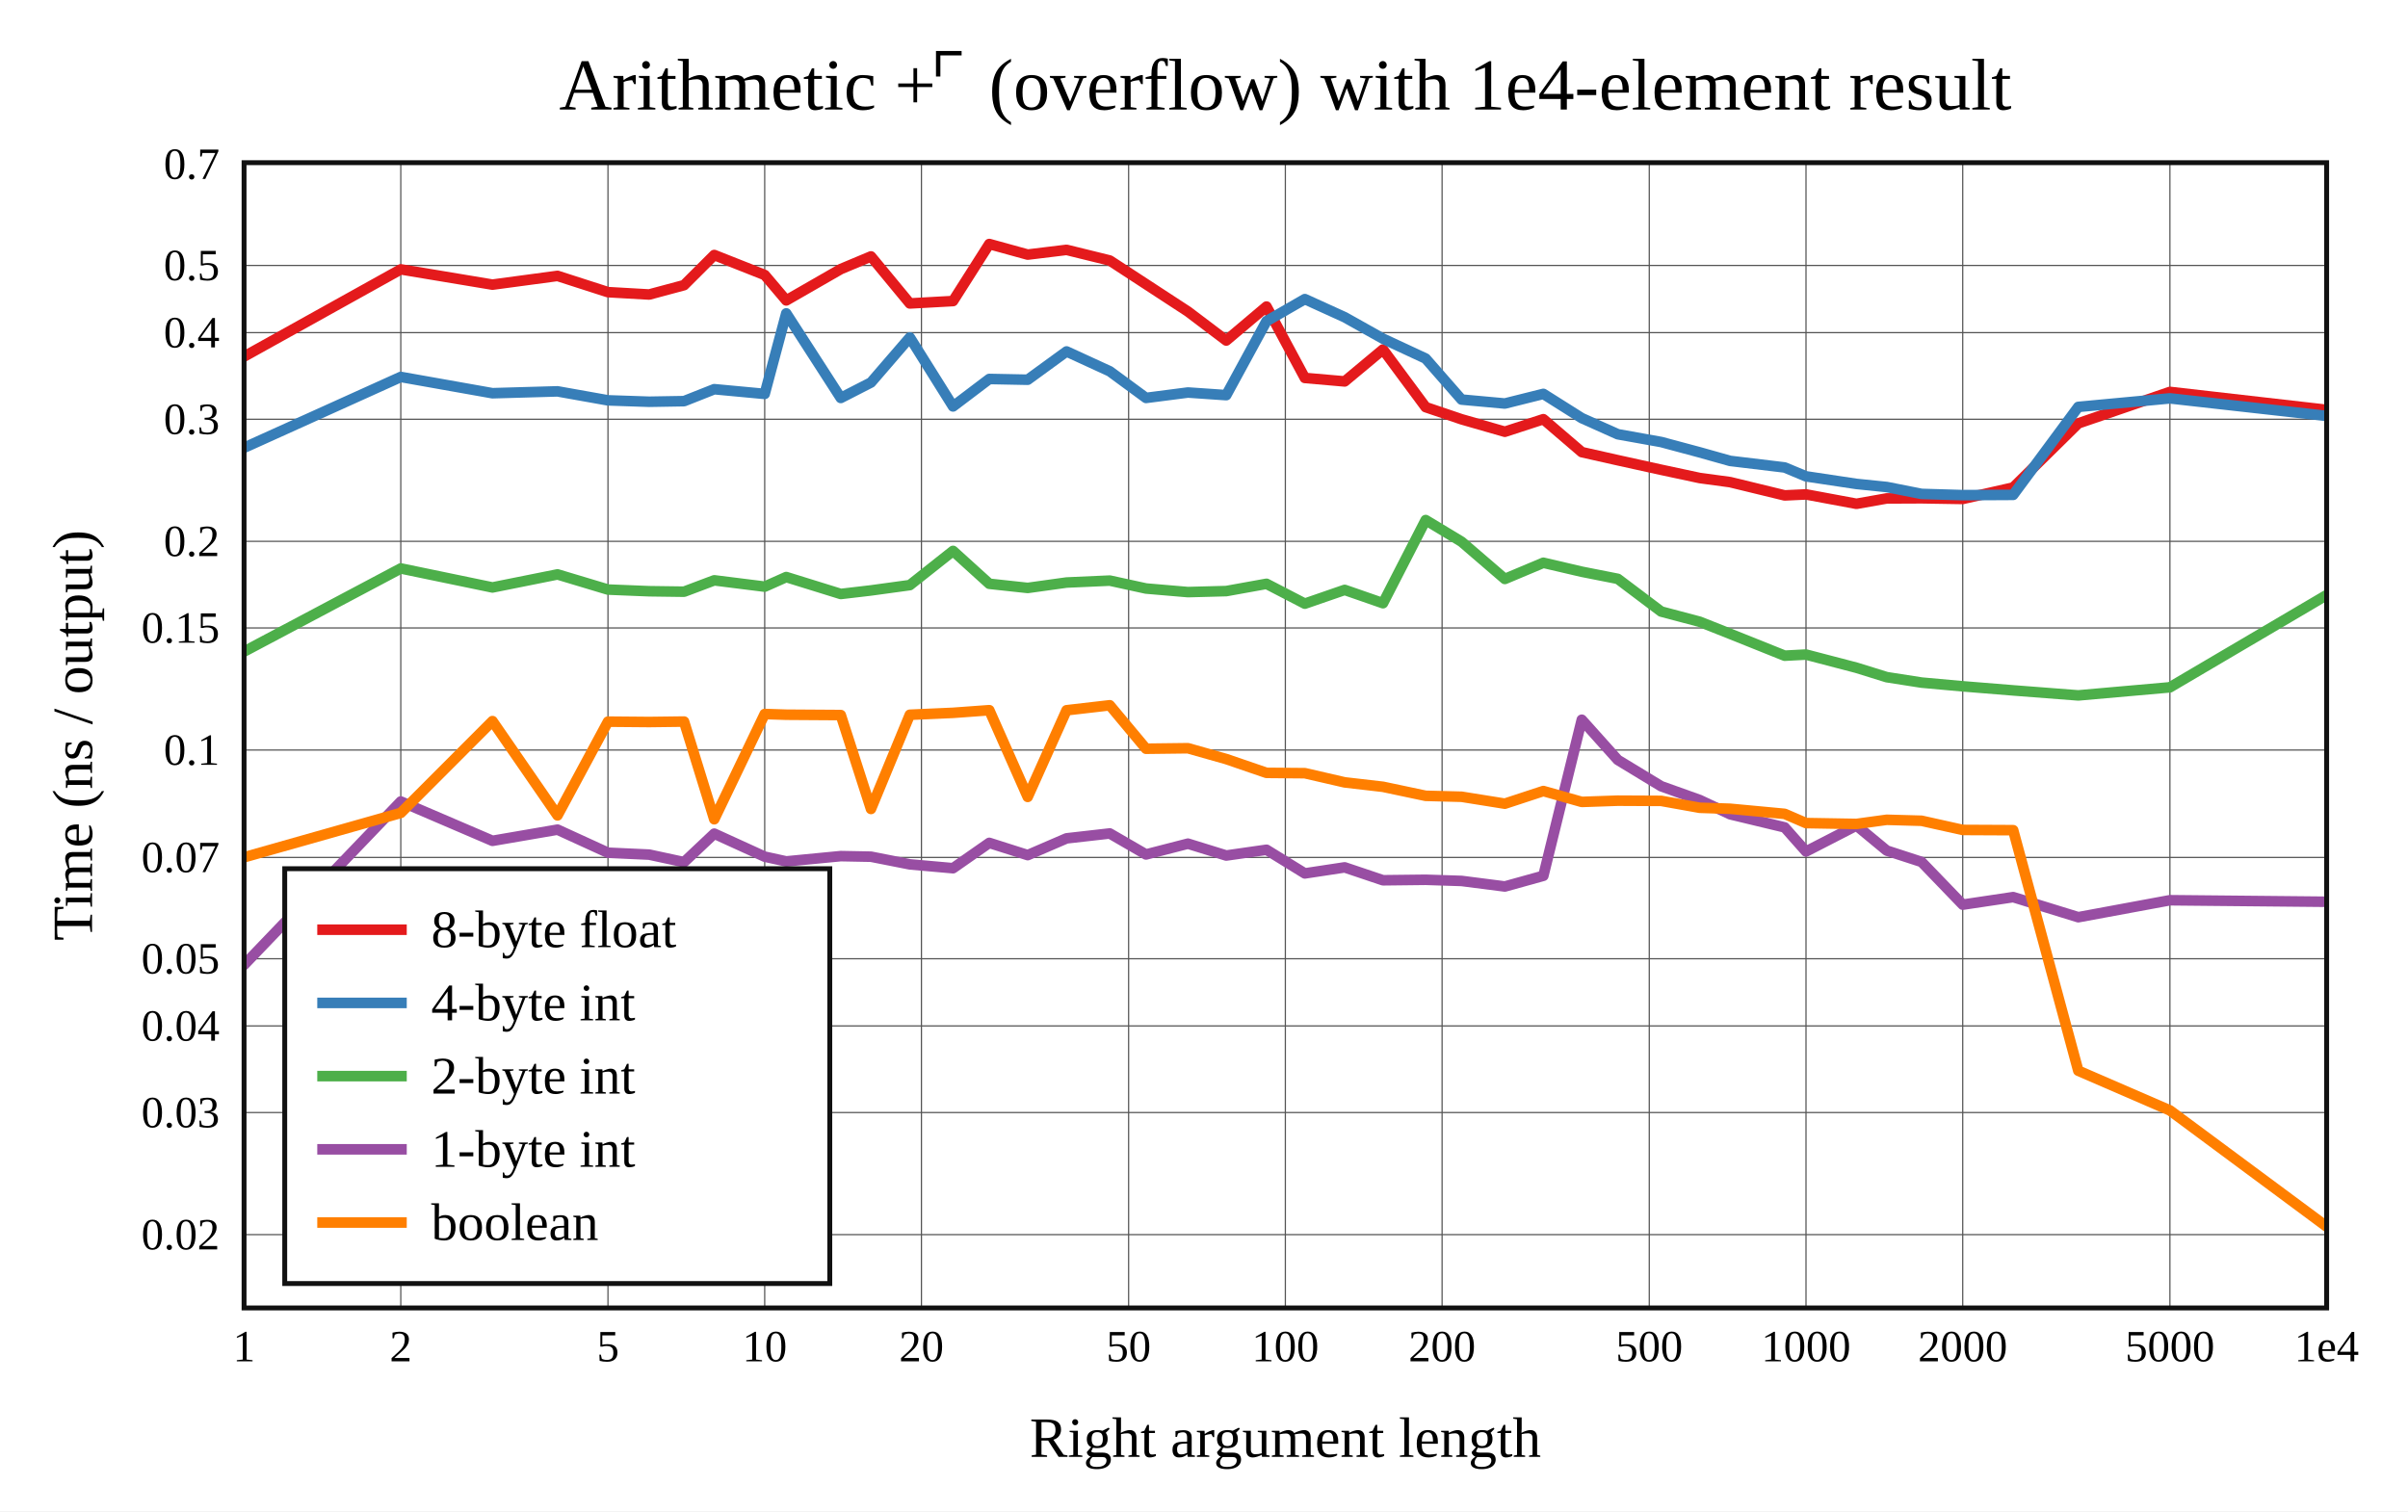
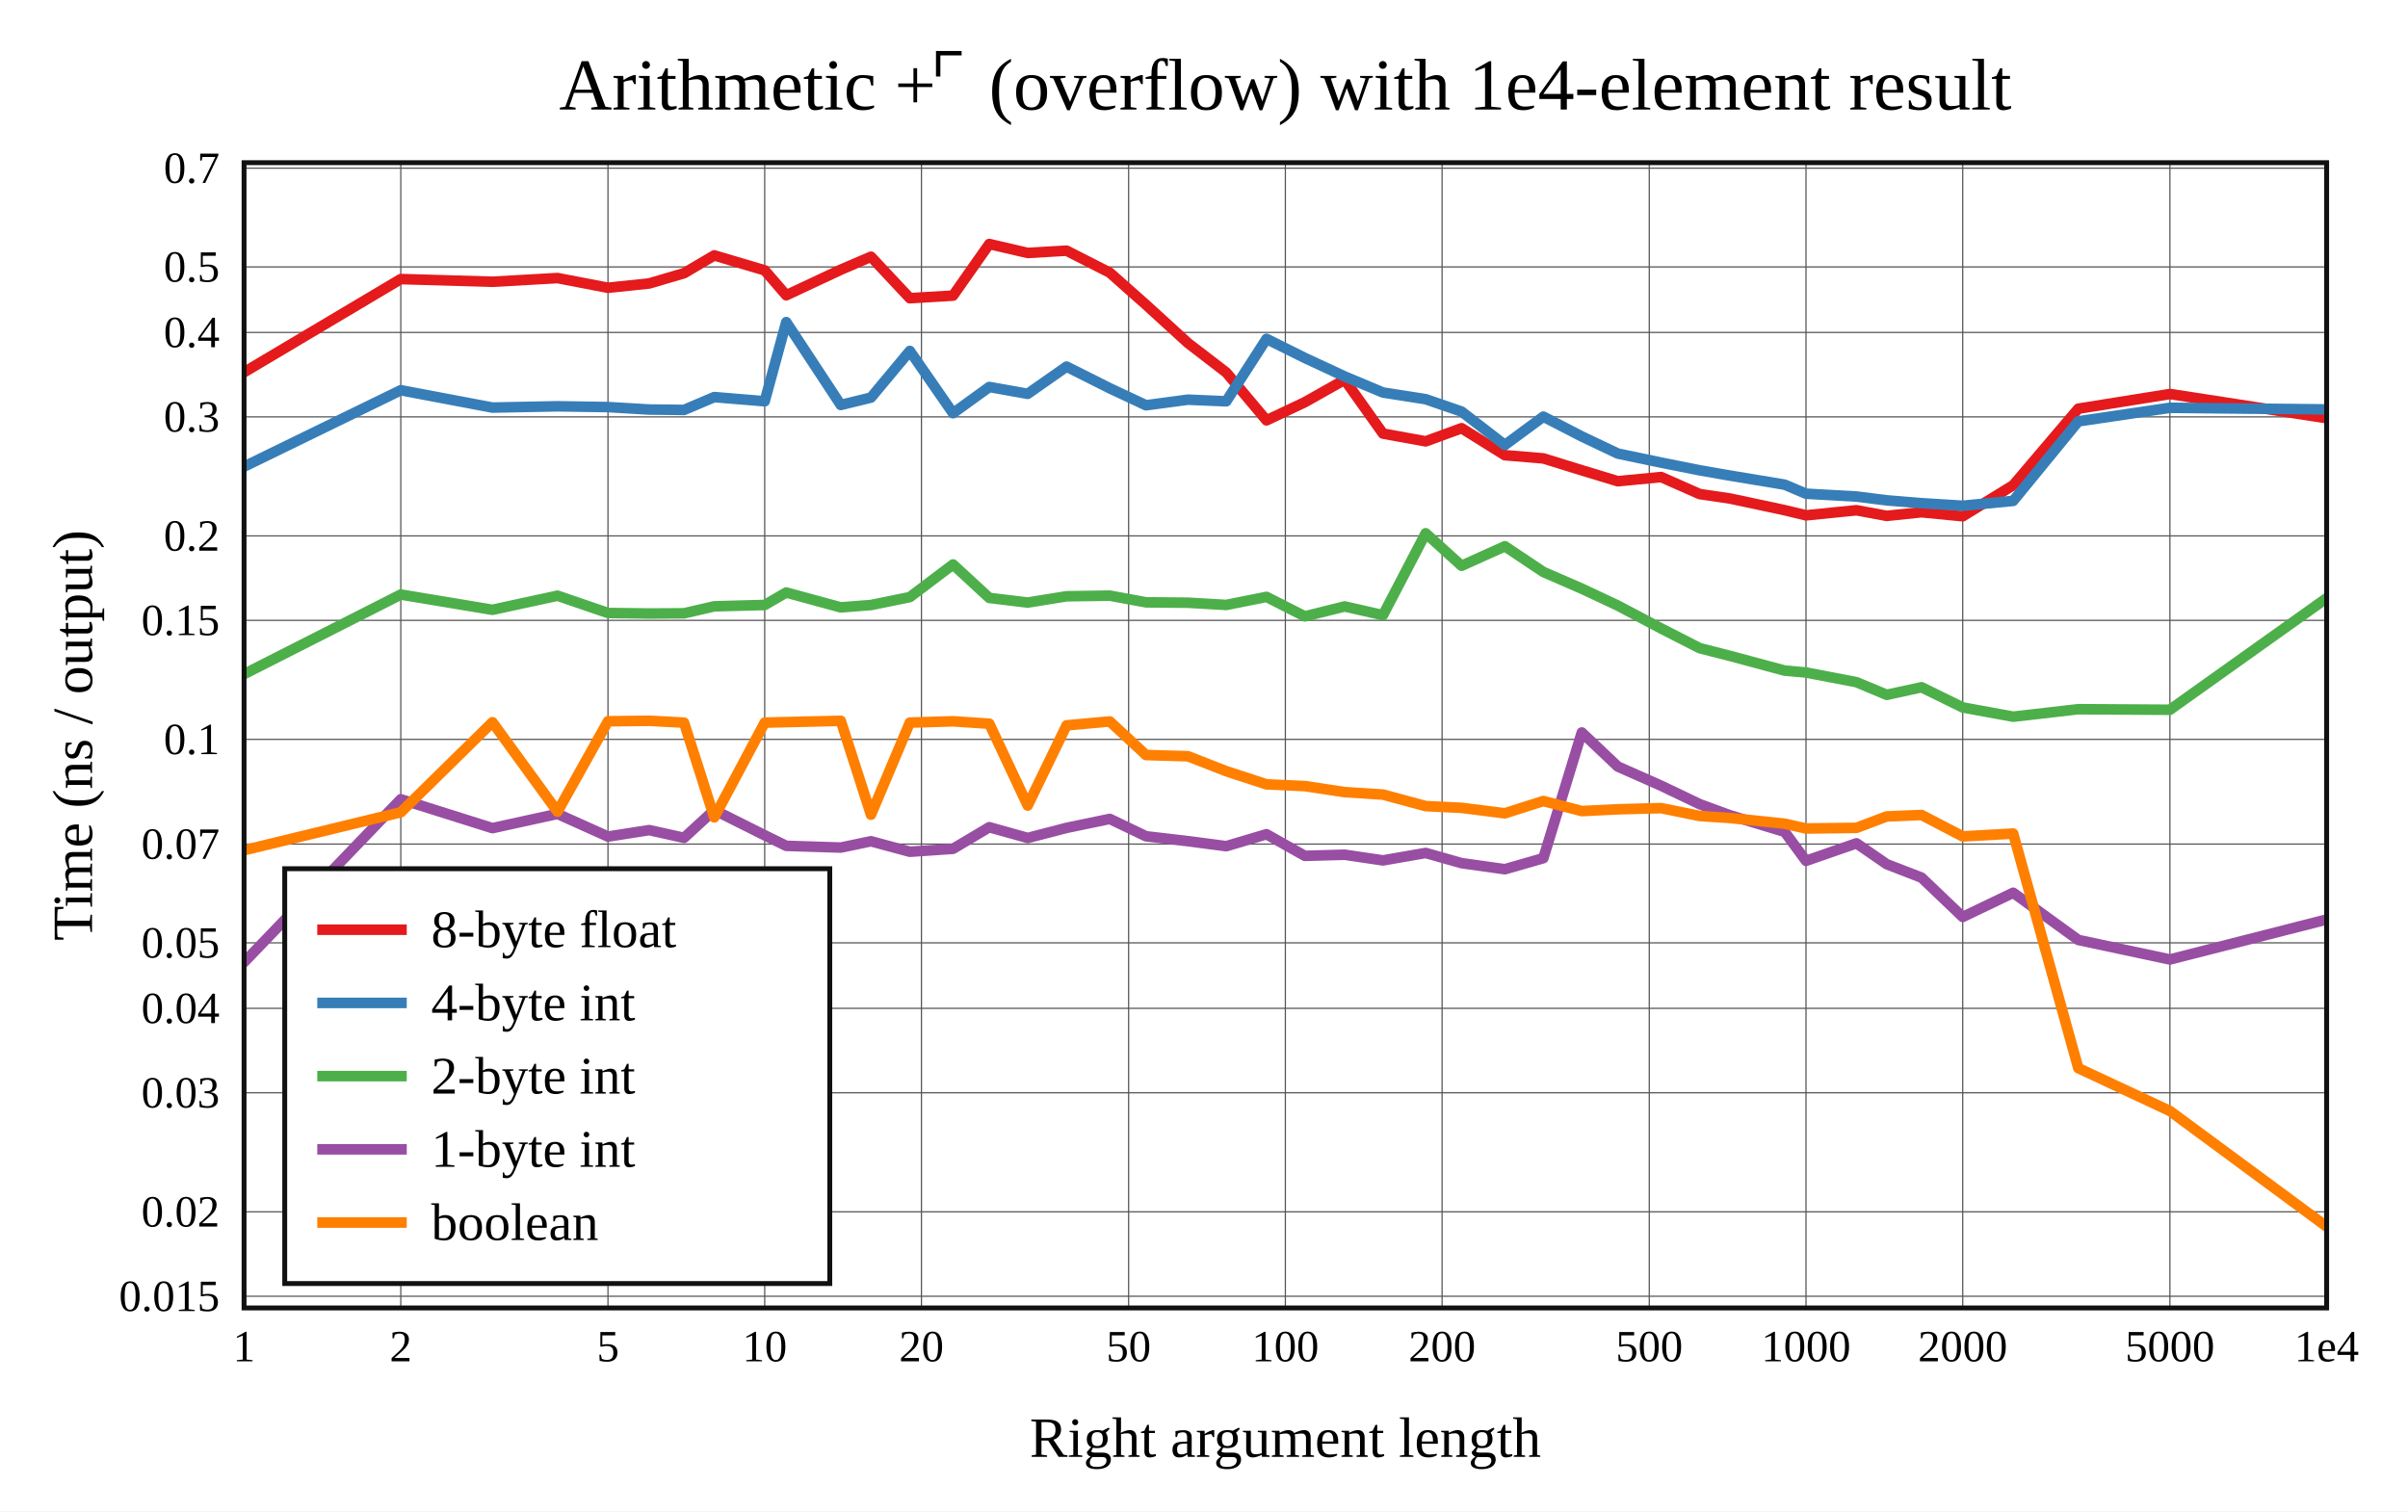
<svg xmlns="http://www.w3.org/2000/svg" viewBox="-60 -40 592 371.6" height="557.4" width="888">
  <g stroke-width="2.6" font-size="14px" text-anchor="middle">
    <defs>
      <clipPath id="clip">
        <rect x="0" y="0" width="512" height="281.6" />
      </clipPath>
    </defs>
    <rect fill="white" x="-60" y="-40" width="592" height="371.6" />
    <text dy="0.33em" font-size="18px" x="256" y="-19">Arithmetic +⌜ (overflow) with 1e4-element result</text>
    <text dy="0.33em" x="256" y="313.6">Right argument length</text>
    <text dy="0.33em" transform="rotate(-90)" x="-140.8" y="-42">Time (ns / output)</text>
    <g stroke-width="0.3" stroke="#555">
      <path d="M38.532 0v281.6" />
      <path d="M89.468 0v281.6" />
      <path d="M128 0v281.6" />
      <path d="M166.532 0v281.6" />
      <path d="M217.468 0v281.6" />
      <path d="M256 0v281.6" />
      <path d="M294.532 0v281.6" />
      <path d="M345.468 0v281.6" />
      <path d="M384 0v281.6" />
      <path d="M422.532 0v281.6" />
      <path d="M473.468 0v281.6" />
-       <path d="M0 263.573h512" />
-       <path d="M0 233.556h512" />
-       <path d="M0 212.257h512" />
-       <path d="M0 195.737h512" />
-       <path d="M0 170.827h512" />
-       <path d="M0 144.421h512" />
-       <path d="M0 114.404h512" />
-       <path d="M0 93.105h512" />
-       <path d="M0 63.088h512" />
-       <path d="M0 41.789h512" />
-       <path d="M0 25.269h512" />
+       <path d="M0 278.728h512" />
+       <path d="M0 257.964h512" />
+       <path d="M0 228.698h512" />
+       <path d="M0 207.934h512" />
+       <path d="M0 191.828h512" />
+       <path d="M0 167.543h512" />
+       <path d="M0 141.799h512" />
+       <path d="M0 112.533h512" />
+       <path d="M0 91.769h512" />
+       <path d="M0 62.504h512" />
+       <path d="M0 41.74h512" />
+       <path d="M0 25.634h512" />
+       <path d="M0 1.348h512" />
    </g>
    <g font-size="11px">
      <text dy="0.33em" x="0" y="291.1">1</text>
      <text dy="0.33em" x="38.532" y="291.1">2</text>
      <text dy="0.33em" x="89.468" y="291.1">5</text>
      <text dy="0.33em" x="128" y="291.1">10</text>
      <text dy="0.33em" x="166.532" y="291.1">20</text>
      <text dy="0.33em" x="217.468" y="291.1">50</text>
      <text dy="0.33em" x="256" y="291.1">100</text>
      <text dy="0.33em" x="294.532" y="291.1">200</text>
      <text dy="0.33em" x="345.468" y="291.1">500</text>
      <text dy="0.33em" x="384" y="291.1">1000</text>
      <text dy="0.33em" x="422.532" y="291.1">2000</text>
      <text dy="0.33em" x="473.468" y="291.1">5000</text>
      <text dy="0.33em" x="512" y="291.1">1e4</text>
      <g text-anchor="end">
-         <text dy="0.33em" x="-6" y="263.573">0.02</text>
-         <text dy="0.33em" x="-6" y="233.556">0.03</text>
-         <text dy="0.33em" x="-6" y="212.257">0.04</text>
-         <text dy="0.33em" x="-6" y="195.737">0.05</text>
-         <text dy="0.33em" x="-6" y="170.827">0.07</text>
-         <text dy="0.33em" x="-6" y="144.421">0.1</text>
-         <text dy="0.33em" x="-6" y="114.404">0.15</text>
-         <text dy="0.33em" x="-6" y="93.105">0.2</text>
-         <text dy="0.33em" x="-6" y="63.088">0.3</text>
-         <text dy="0.33em" x="-6" y="41.789">0.4</text>
-         <text dy="0.33em" x="-6" y="25.269">0.5</text>
-         <text dy="0.33em" x="-6" y="0.359">0.7</text>
+         <text dy="0.33em" x="-6" y="278.728">0.015</text>
+         <text dy="0.33em" x="-6" y="257.964">0.02</text>
+         <text dy="0.33em" x="-6" y="228.698">0.03</text>
+         <text dy="0.33em" x="-6" y="207.934">0.04</text>
+         <text dy="0.33em" x="-6" y="191.828">0.05</text>
+         <text dy="0.33em" x="-6" y="167.543">0.07</text>
+         <text dy="0.33em" x="-6" y="141.799">0.1</text>
+         <text dy="0.33em" x="-6" y="112.533">0.15</text>
+         <text dy="0.33em" x="-6" y="91.769">0.2</text>
+         <text dy="0.33em" x="-6" y="62.504">0.3</text>
+         <text dy="0.33em" x="-6" y="41.74">0.4</text>
+         <text dy="0.33em" x="-6" y="25.634">0.5</text>
+         <text dy="0.33em" x="-6" y="1.348">0.7</text>
      </g>
    </g>
    <g clip-path="url(#clip)" fill="none" stroke-linecap="round" stroke-linejoin="round">
-       <path stroke="#e41a1c" d="M0 47.67L38.532 26.231L61.072 29.986L77.064 27.839L89.468 31.835L99.603 32.413L108.173 30.115L115.596 22.704L128 27.614L133.298 33.868L146.704 26.163L154.127 23.05L163.68 34.612L174.301 34.024L183.215 20L192.659 22.602L202.212 21.438L212.833 24.053L221.746 29.869L232.053 36.6L241.471 43.727L251.365 35.376L260.791 52.93L270.585 53.784L280.003 45.934L290.498 60.109L299.322 63.097L309.965 66.159L319.43 63.072L328.88 71.17L337.727 73.162L348.392 75.51L357.873 77.539L365.351 78.551L378.757 81.811L384 81.568L396.404 83.876L403.844 82.555L412.408 82.517L422.532 82.681L434.936 79.874L450.94 64.1L473.468 56.365L512 60.768" />
-       <path stroke="#377eb8" d="M0 70.097L38.532 52.684L61.072 56.687L77.064 56.229L89.468 58.439L99.603 58.782L108.173 58.636L115.596 55.698L128 56.857L133.298 37.056L146.704 57.854L154.127 54.05L163.68 42.977L174.301 59.935L183.215 53.183L192.659 53.37L202.212 46.415L212.833 51.293L221.746 57.844L232.053 56.513L241.471 57.159L251.365 38.97L260.791 33.544L270.585 37.999L280.003 43.278L290.498 48.165L299.322 58.248L309.965 59.217L319.43 56.851L328.88 62.811L337.727 66.774L348.392 68.685L357.873 71.228L365.351 73.329L378.757 74.941L384 77.124L396.404 78.989L403.844 79.75L412.408 81.444L422.532 81.746L434.936 81.68L450.94 60.053L473.468 57.952L512 62.268" />
-       <path stroke="#4daf4a" d="M0 120.209L38.532 99.771L61.072 104.444L77.064 101.236L89.468 104.964L99.603 105.374L108.173 105.49L115.596 102.692L128 104.248L133.298 101.887L146.704 106.048L154.127 105.176L163.68 103.867L174.301 95.462L183.215 103.541L192.659 104.563L202.212 103.234L212.833 102.761L221.746 104.706L232.053 105.587L241.471 105.337L251.365 103.549L260.791 108.43L270.585 105.046L280.003 108.316L290.498 87.877L299.322 93.201L309.965 102.357L319.43 98.376L328.88 100.581L337.727 102.328L348.392 110.367L357.873 112.878L365.351 115.848L378.757 121.223L384 120.946L396.404 124.189L403.844 126.502L412.408 127.838L422.532 128.752L434.936 129.756L450.94 130.988L473.468 129.001L512 106.317" />
-       <path stroke="#984ea3" d="M0 197.261L38.532 157.075L61.072 166.744L77.064 163.995L89.468 169.671L99.603 170.136L108.173 171.983L115.596 164.981L128 170.641L133.298 171.802L146.704 170.507L154.127 170.648L163.68 172.533L174.301 173.478L183.215 167.251L192.659 170.259L202.212 166.137L212.833 164.933L221.746 170.096L232.053 167.444L241.471 170.36L251.365 168.944L260.791 174.756L270.585 173.272L280.003 176.444L290.498 176.324L299.322 176.608L309.965 177.972L319.43 175.344L328.88 136.975L337.727 146.848L348.392 153.321L357.873 156.712L365.351 160.219L378.757 163.442L384 169.365L396.404 162.986L403.844 169.144L412.408 171.932L422.532 182.439L434.936 180.587L450.94 185.525L473.468 181.353L512 181.728" />
-       <path stroke="#ff7f00" d="M0 170.795L38.532 159.886L61.072 137.308L77.064 160.489L89.468 137.442L99.603 137.53L108.173 137.422L115.596 161.439L128 135.565L133.298 135.735L146.704 135.823L154.127 158.905L163.68 135.748L174.301 135.275L183.215 134.626L192.659 155.946L202.212 134.642L212.833 133.415L221.746 144.101L232.053 143.977L241.471 146.642L251.365 150.034L260.791 150.115L270.585 152.372L280.003 153.462L290.498 155.681L299.322 155.909L309.965 157.612L319.43 154.503L328.88 157.178L337.727 156.871L348.392 156.924L357.873 158.618L365.351 158.862L378.757 160.114L384 162.383L396.404 162.592L403.844 161.574L412.408 161.814L422.532 164.068L434.936 164.128L450.94 223.272L473.468 233.035L512 261.6" />
+       <path stroke="#e41a1c" d="M0 51.527L38.532 28.619L61.072 29.278L77.064 28.371L89.468 30.76L99.603 29.698L108.173 27.174L115.596 22.796L128 26.472L133.298 32.595L146.704 26.316L154.127 23.125L163.68 33.323L174.301 32.687L183.215 20L192.659 22.195L202.212 21.635L212.833 27.039L221.746 34.936L232.053 44.347L241.471 51.585L251.365 63.357L260.791 58.894L270.585 53.368L280.003 66.612L290.498 68.52L299.322 65.293L309.965 71.928L319.43 72.716L328.88 75.64L337.727 78.326L348.392 77.301L357.873 81.487L365.351 82.586L378.757 85.446L384 86.711L396.404 85.462L403.844 86.847L412.408 85.95L422.532 86.938L434.936 79.313L450.94 60.493L473.468 56.88L512 62.823" />
+       <path stroke="#377eb8" d="M0 74.738L38.532 55.951L61.072 60.215L77.064 59.904L89.468 60.093L99.603 60.696L108.173 60.794L115.596 57.638L128 58.664L133.298 39.204L146.704 59.574L154.127 57.76L163.68 46.291L174.301 61.604L183.215 55.155L192.659 56.833L202.212 50.14L212.833 55.472L221.746 59.65L232.053 58.273L241.471 58.674L251.365 43.324L260.791 48.012L270.585 52.566L280.003 56.514L290.498 58.154L299.322 61.197L309.965 69.418L319.43 62.444L328.88 67.32L337.727 71.52L348.392 73.747L357.873 75.643L365.351 76.945L378.757 79.172L384 81.394L396.404 82.088L403.844 83.027L412.408 83.729L422.532 84.354L434.936 83.161L450.94 63.605L473.468 60.272L512 60.666" />
+       <path stroke="#4daf4a" d="M0 125.749L38.532 106.192L61.072 109.939L77.064 106.476L89.468 110.723L99.603 110.854L108.173 110.804L115.596 109.085L128 108.753L133.298 105.693L146.704 109.342L154.127 108.765L163.68 106.82L174.301 98.796L183.215 107.018L192.659 108.157L202.212 106.616L212.833 106.46L221.746 108.103L232.053 108.198L241.471 108.743L251.365 106.765L260.791 111.556L270.585 109.116L280.003 111.256L290.498 91.121L299.322 99.116L309.965 94.316L319.43 100.637L328.88 104.743L337.727 108.893L348.392 114.535L357.873 119.376L365.351 121.284L378.757 124.889L384 125.357L396.404 127.731L403.844 130.847L412.408 128.986L422.532 133.947L434.936 136.221L450.94 134.382L473.468 134.519L512 107.071" />
+       <path stroke="#984ea3" d="M0 196.602L38.532 156.524L61.072 163.625L77.064 160.121L89.468 165.697L99.603 164.11L108.173 166.009L115.596 159.182L128 165.381L133.298 167.978L146.704 168.403L154.127 166.853L163.68 169.433L174.301 168.707L183.215 163.398L192.659 166.043L202.212 163.565L212.833 161.355L221.746 165.624L232.053 166.826L241.471 168.064L251.365 165.123L260.791 170.438L270.585 170.164L280.003 171.559L290.498 169.728L299.322 172.234L309.965 173.728L319.43 171.012L328.88 140.105L337.727 148.479L348.392 153.199L357.873 157.734L365.351 160.478L378.757 164.537L384 171.666L396.404 167.354L403.844 172.485L412.408 175.797L422.532 185.46L434.936 179.515L450.94 191.119L473.468 195.918L512 186.095" />
+       <path stroke="#ff7f00" d="M0 169.064L38.532 159.727L61.072 137.586L77.064 159.575L89.468 137.35L99.603 137.227L108.173 137.69L115.596 160.98L128 137.68L133.298 137.552L146.704 137.242L154.127 160.323L163.68 137.676L174.301 137.357L183.215 137.95L192.659 158.072L202.212 138.354L212.833 137.391L221.746 145.649L232.053 145.948L241.471 149.627L251.365 152.856L260.791 153.288L270.585 154.772L280.003 155.374L290.498 158.207L299.322 158.636L309.965 159.979L319.43 156.958L328.88 159.426L337.727 158.993L348.392 158.703L357.873 160.642L365.351 161.132L378.757 162.538L384 163.709L396.404 163.559L403.844 160.748L412.408 160.394L422.532 165.659L434.936 164.964L450.94 222.635L473.468 233.175L512 261.6" />
    </g>
    <rect stroke-width="1.2" stroke="#111" fill="none" x="0" y="0" width="512" height="281.6" />
    <g transform="translate(10,173.6)" text-anchor="start" font-size="13px">
      <rect stroke-width="1.2" stroke="#111" fill="white" x="0" y="0" width="134" height="102" />
      <path stroke="#e41a1c" d="M8 15h22" />
      <path stroke="#377eb8" d="M8 33h22" />
      <path stroke="#4daf4a" d="M8 51h22" />
      <path stroke="#984ea3" d="M8 69h22" />
      <path stroke="#ff7f00" d="M8 87h22" />
      <text dy="0.33em" x="36" y="15">8-byte float</text>
      <text dy="0.33em" x="36" y="33">4-byte int</text>
      <text dy="0.33em" x="36" y="51">2-byte int</text>
      <text dy="0.33em" x="36" y="69">1-byte int</text>
      <text dy="0.33em" x="36" y="87">boolean</text>
    </g>
  </g>
</svg>
